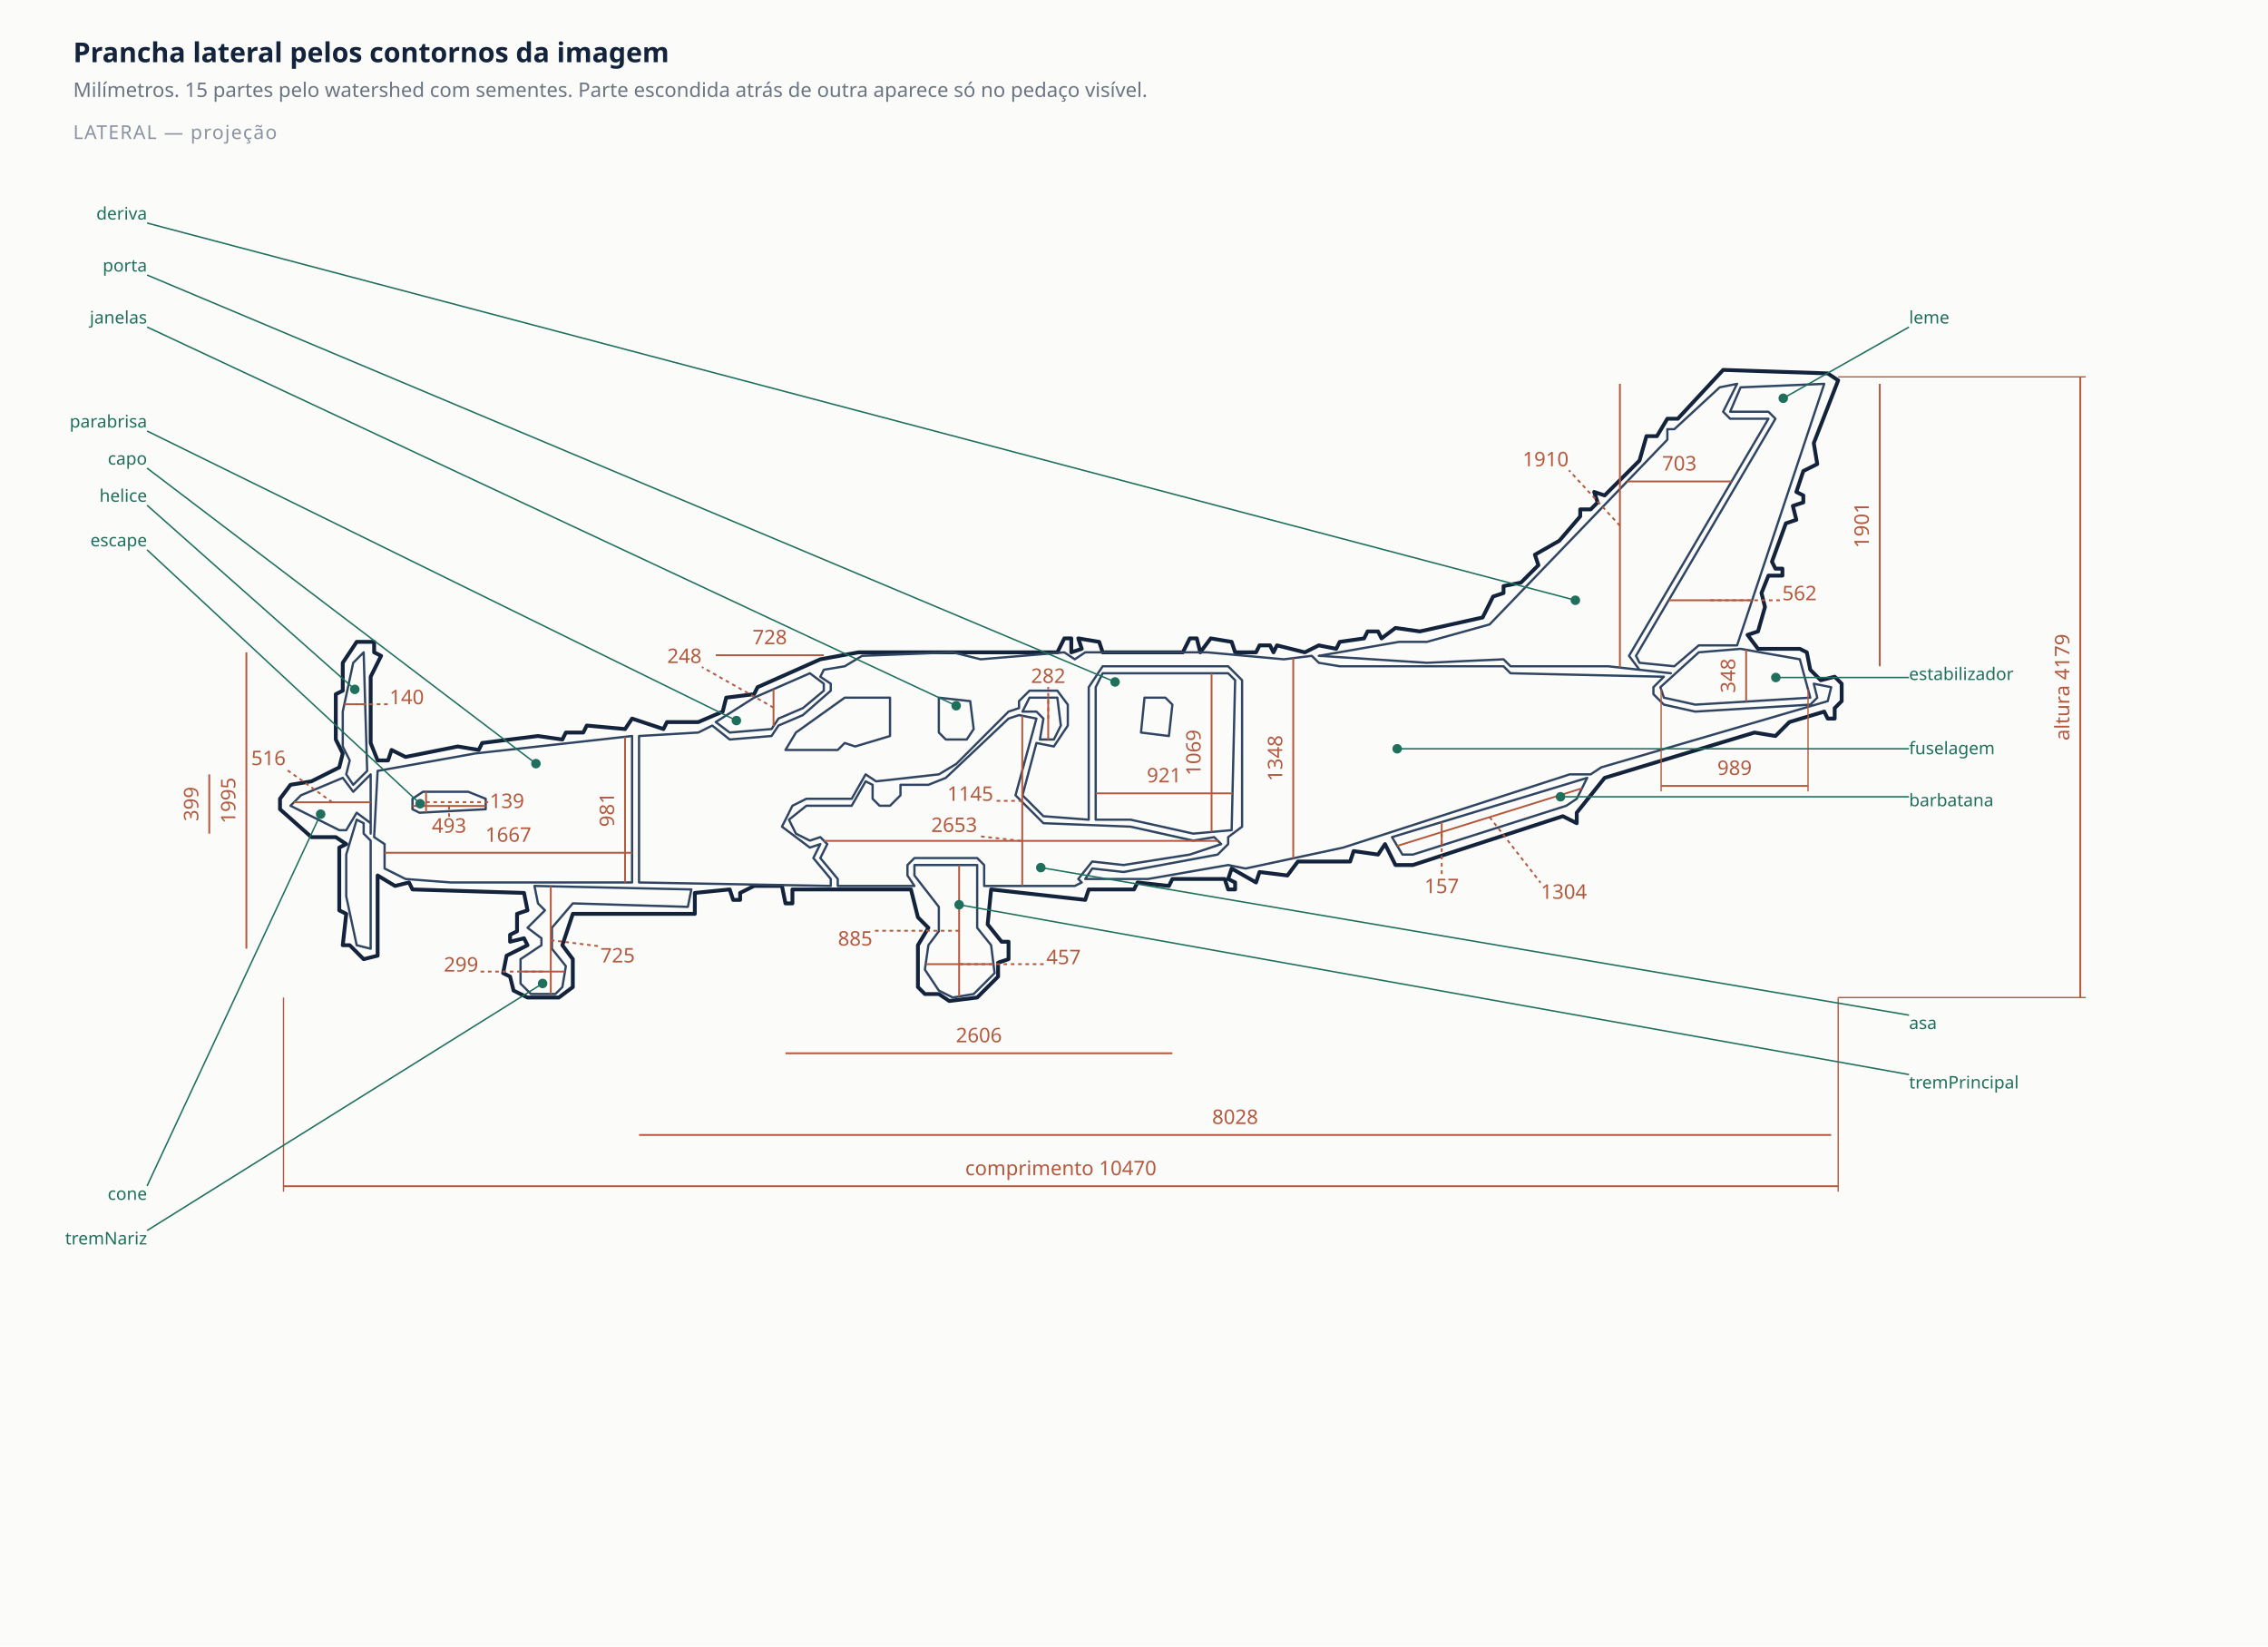
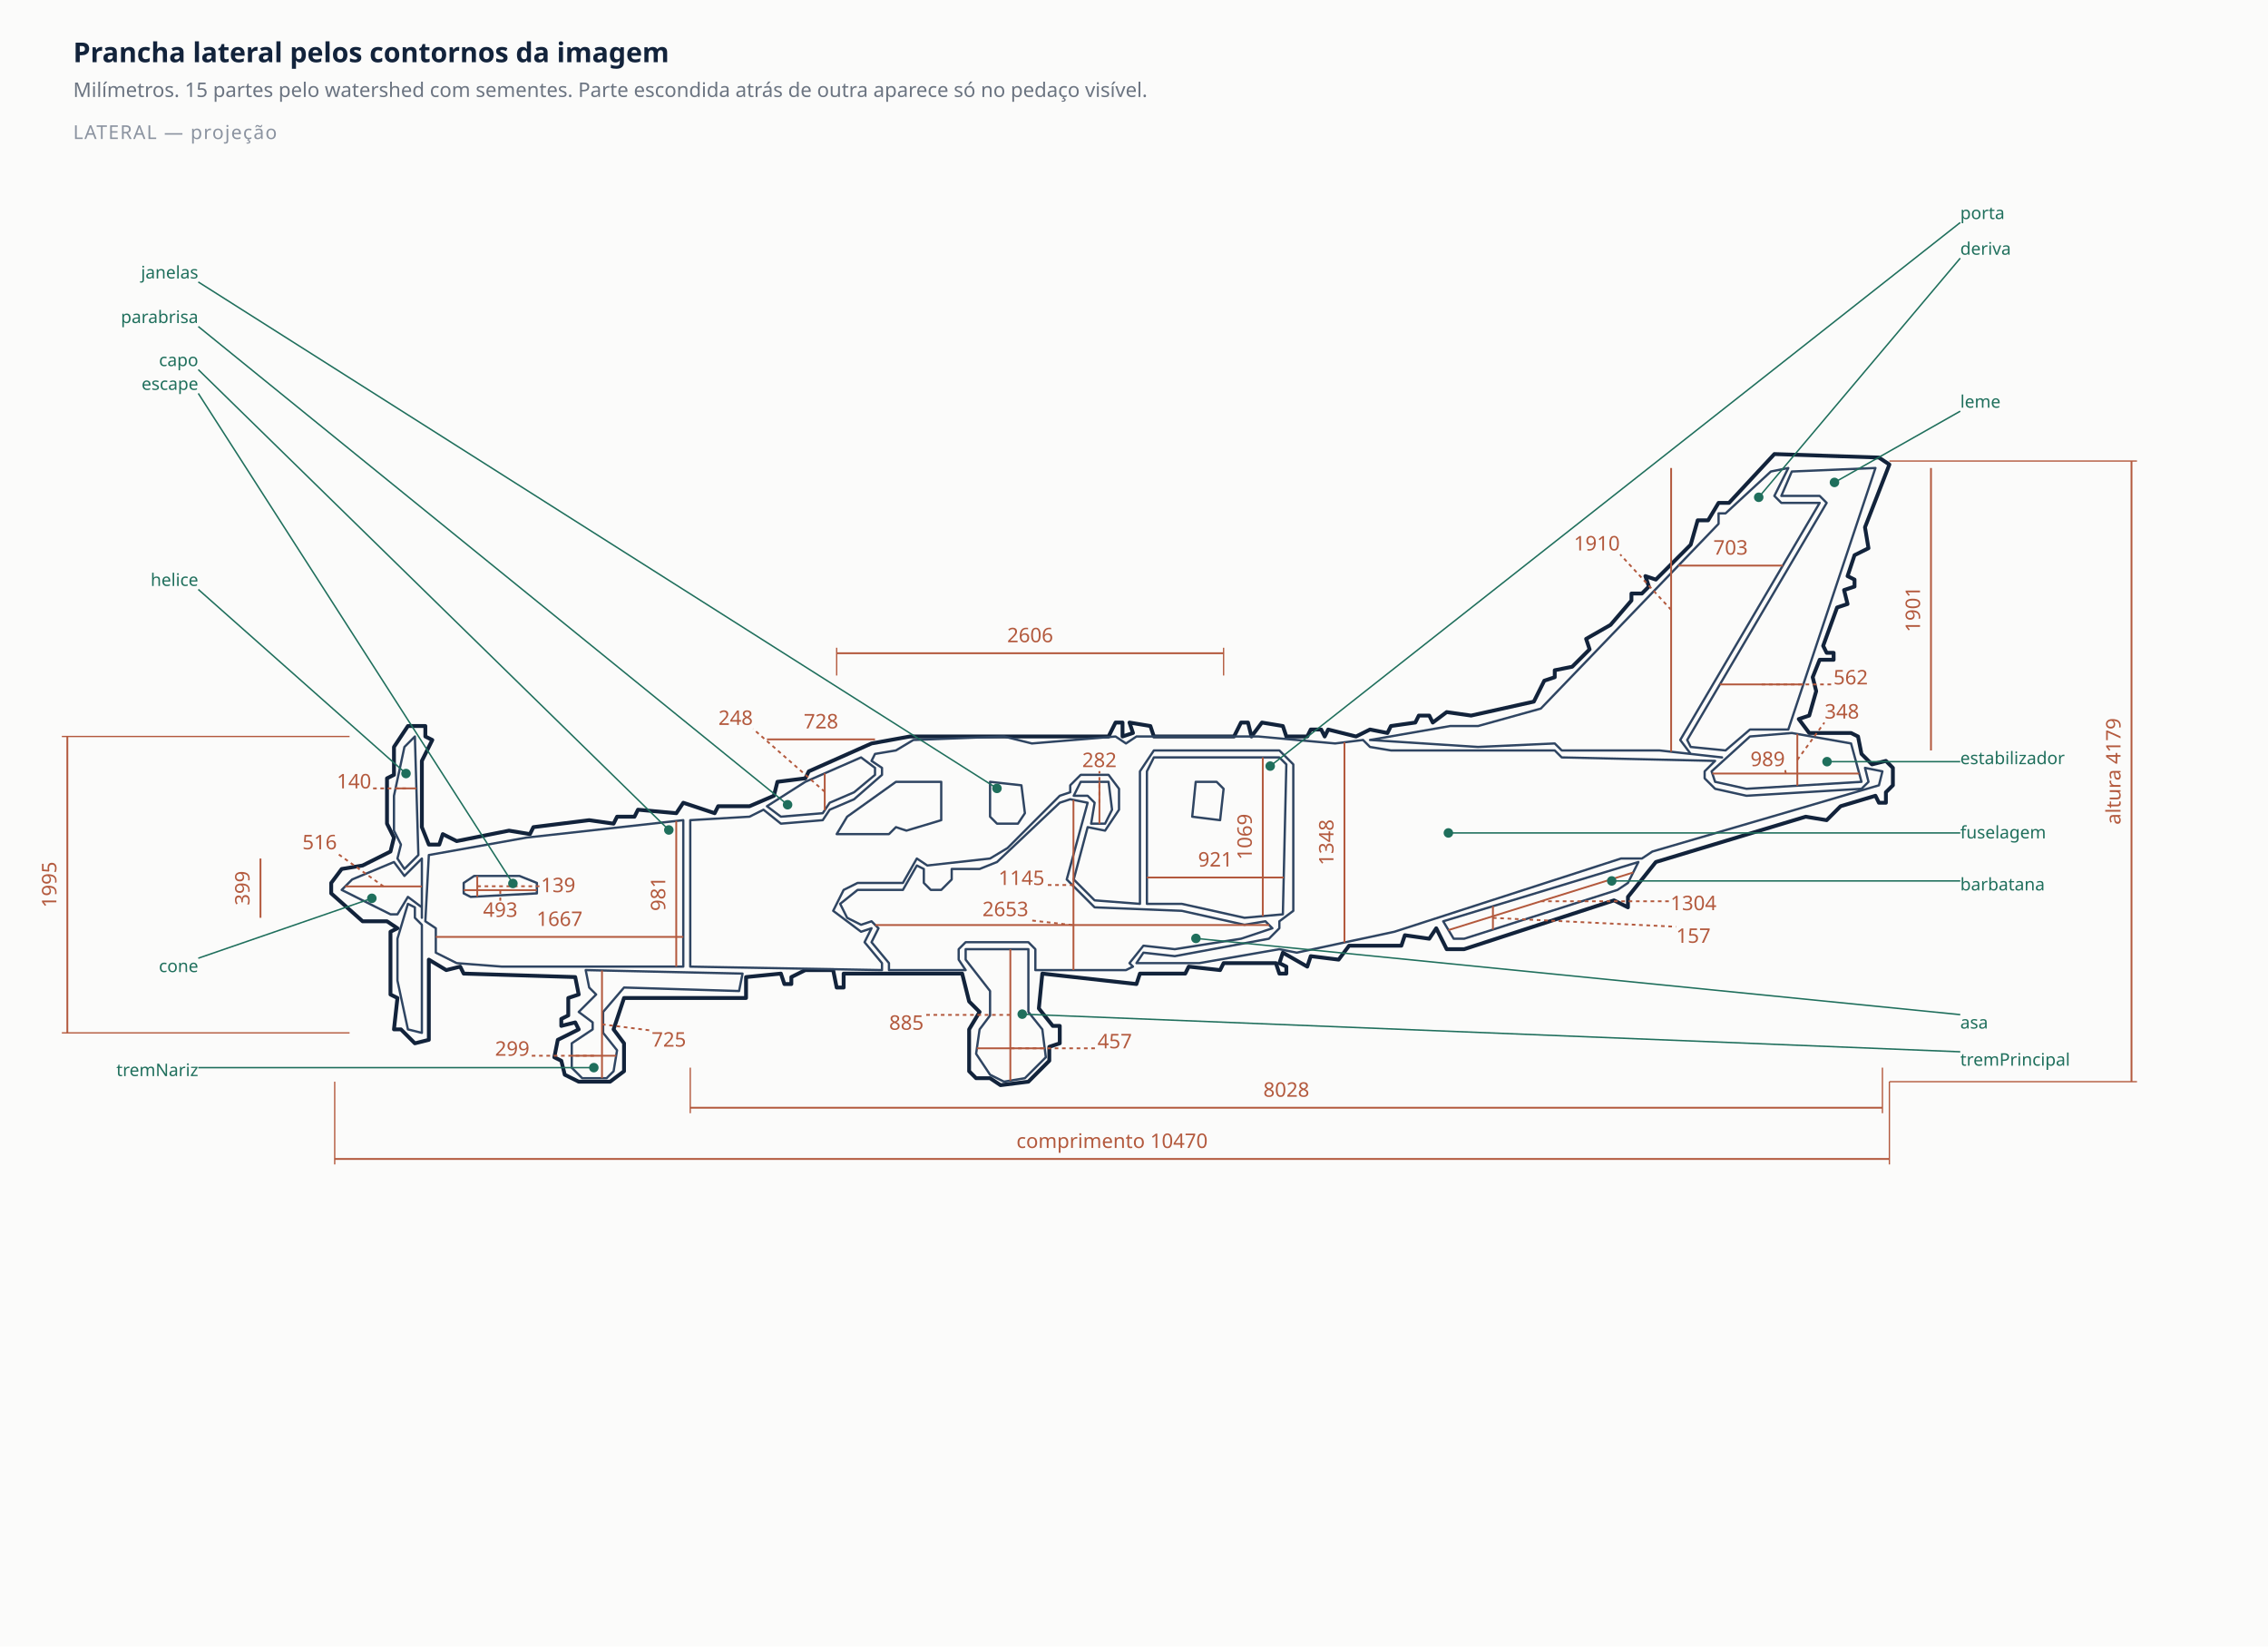
<svg xmlns="http://www.w3.org/2000/svg" viewBox="0 0 1240 900" width="1240" height="900" font-family="ui-sans-serif, system-ui, sans-serif">
  <rect width="1240" height="900" fill="#fbfbfa" />
  <style>
  .contorno{fill:none;stroke:#12233b;stroke-width:2.1;stroke-linejoin:round;stroke-linecap:round}
  .painel{fill:none;stroke:#2f4562;stroke-width:1.25;stroke-linejoin:round;stroke-linecap:round}
  .vidro{fill:none;stroke:#3d6b86;stroke-width:1.35;stroke-linejoin:round}
  .cromo{fill:none;stroke:#8a94a2;stroke-width:1.4;stroke-linejoin:round}
  .roda{fill:none;stroke:#8a94a2;stroke-width:1.6}
  .aro{fill:none;stroke:#c0c6cf;stroke-width:1.1}
  .eixo{fill:none;stroke:#c8ccd2;stroke-width:1;stroke-dasharray:9 4 2 4}
  .carater{fill:none;stroke:#b3593d;stroke-width:1.7;stroke-dasharray:6 3}
  .cota{stroke:#b3593d;stroke-width:1;fill:none}
  .ext{stroke:#b3593d;stroke-width:0.7;fill:none}
  .cotat{fill:#b3593d;font-size:11px}
  .lm{fill:#1f6f5c}
  .lmt{fill:#1f6f5c;font-size:9.5px}
  .tit{fill:#12233b;font-size:15px;font-weight:600}
  .sub{fill:#6b7481;font-size:11px}
  .rot{fill:#8b93a0;font-size:10.5px;letter-spacing:.06em}
</style>
  <text x="40" y="34" class="tit">Prancha lateral pelos contornos da imagem</text>
  <text x="40" y="53" class="sub">Milímetros. 15 partes pelo watershed com sementes. Parte escondida atrás de outra aparece só no pedaço visível.</text>
  <text x="40" y="76" class="rot">LATERAL — projeção</text>
-   <path class="contorno" d="M 1005 207.91 L 999.28 204.09 L 942.11 202.19 L 917.33 228.87 L 911.61 228.87 L 905.9 238.4 L 900.18 238.4 L 896.37 251.74 L 877.31 270.8 L 871.59 268.89 L 873.5 274.61 L 869.69 278.42 L 863.97 278.42 L 863.97 282.23 L 852.53 295.57 L 839.19 303.2 L 841.1 308.92 L 831.57 318.44 L 822.04 320.35 L 822.04 324.16 L 816.32 326.07 L 810.61 337.5 L 776.3 345.13 L 762.96 343.22 L 755.34 348.94 L 753.43 345.13 L 747.71 345.13 L 745.81 348.94 L 732.47 350.84 L 730.56 354.65 L 721.03 352.75 L 713.41 356.56 L 698.16 352.75 L 696.26 356.56 L 694.35 352.75 L 688.63 352.75 L 686.73 356.56 L 675.29 356.56 L 673.39 350.84 L 661.95 348.94 L 656.23 356.56 L 654.33 348.94 L 650.52 348.94 L 646.7 356.56 L 602.87 356.56 L 600.96 350.84 L 589.53 348.94 L 591.44 354.65 L 585.72 356.56 L 585.72 348.94 L 581.91 348.94 L 578.09 356.56 L 469.46 356.56 L 448.5 360.37 L 414.19 375.62 L 412.29 379.43 L 397.04 381.34 L 395.13 388.96 L 381.79 394.68 L 364.64 394.68 L 362.74 398.49 L 345.58 392.77 L 341.77 398.49 L 320.81 396.58 L 318.9 400.4 L 309.37 400.4 L 307.47 404.21 L 294.13 402.3 L 263.63 406.11 L 261.73 409.92 L 250.29 408.02 L 221.7 413.74 L 214.08 409.92 L 212.17 415.64 L 206.46 415.64 L 202.65 406.11 L 202.65 369.9 L 208.36 358.47 L 204.55 356.56 L 204.55 350.84 L 195.02 350.84 L 187.4 362.28 L 187.4 377.53 L 183.59 379.43 L 183.59 404.21 L 187.4 411.83 L 185.49 419.45 L 170.25 427.08 L 158.81 428.98 L 153.09 436.61 L 153.09 442.32 L 170.25 457.57 L 183.59 457.57 L 189.3 461.38 L 185.49 463.29 L 185.49 497.59 L 189.3 499.5 L 187.4 516.65 L 191.21 516.65 L 198.83 524.27 L 206.46 522.37 L 206.46 478.53 L 215.99 484.25 L 223.61 482.35 L 225.52 486.16 L 286.5 488.06 L 288.41 497.59 L 282.69 499.5 L 282.69 509.03 L 278.88 510.93 L 278.88 514.75 L 286.5 512.84 L 288.41 516.65 L 276.97 522.37 L 275.07 531.9 L 278.88 533.8 L 280.78 541.43 L 288.41 545.24 L 305.56 545.24 L 313.18 539.52 L 313.18 524.27 L 307.47 516.65 L 313.18 499.5 L 379.89 499.5 L 379.89 488.06 L 398.95 486.16 L 400.85 491.87 L 404.66 491.87 L 404.66 488.06 L 412.29 484.25 L 427.53 484.25 L 429.44 493.78 L 433.25 493.78 L 433.25 486.16 L 498.05 486.16 L 501.86 501.4 L 507.58 507.12 L 501.86 516.65 L 501.86 539.52 L 505.67 543.33 L 513.3 543.33 L 519.01 547.14 L 534.26 545.24 L 545.69 533.8 L 545.69 526.18 L 551.41 524.27 L 551.41 514.75 L 547.6 514.75 L 539.98 505.22 L 541.88 486.16 L 593.34 491.87 L 595.25 486.16 L 620.02 486.16 L 621.93 482.35 L 639.08 484.25 L 640.99 480.44 L 669.57 480.44 L 671.48 486.16 L 675.29 486.16 L 675.29 482.35 L 671.48 480.44 L 673.39 474.72 L 686.73 482.35 L 688.63 476.63 L 703.88 478.53 L 709.6 470.91 L 738.18 470.91 L 740.09 465.19 L 753.43 467.1 L 757.24 461.38 L 762.96 472.82 L 772.49 472.82 L 854.44 446.13 L 862.06 449.95 L 862.06 444.23 L 877.31 425.17 L 959.26 400.4 L 970.7 402.3 L 978.32 394.68 L 997.38 388.96 L 999.28 392.77 L 1003.09 392.77 L 1003.09 387.05 L 1006.91 383.24 L 1006.91 373.71 L 1003.09 369.9 L 995.47 371.81 L 989.75 366.09 L 987.85 356.56 L 984.04 354.65 L 961.17 354.65 L 955.45 347.03 L 961.17 345.13 L 964.98 331.78 L 963.07 324.16 L 966.88 314.63 L 974.51 314.63 L 974.51 310.82 L 970.7 310.82 L 968.79 307.01 L 976.41 286.05 L 982.13 284.14 L 980.22 276.52 L 985.94 274.61 L 985.94 270.8 L 982.13 268.89 L 985.94 257.46 L 993.57 253.65 L 991.66 242.21 L 1005 207.91" />
-   <path class="painel" d="M 667.67 461.38 L 663.86 457.57 L 652.42 459.48 L 618.12 451.85 L 570.47 449.95 L 555.22 434.7 L 566.66 392.77 L 557.13 390.87 L 551.41 392.77 L 517.11 425.17 L 507.58 428.98 L 492.33 428.98 L 492.33 434.7 L 486.61 440.42 L 480.9 440.42 L 477.09 436.61 L 477.09 428.98 L 473.27 427.08 L 465.65 440.42 L 440.87 440.42 L 431.35 448.04 L 435.16 455.66 L 442.78 459.48 L 448.5 457.57 L 452.31 461.38 L 448.5 469 L 458.03 480.44 L 458.03 484.25 L 499.96 484.25 L 496.14 478.53 L 496.14 472.82 L 499.96 469 L 534.26 469 L 538.07 472.82 L 538.07 484.25 L 587.62 484.25 L 591.44 482.35 L 589.53 480.44 L 597.15 470.91 L 614.31 472.82 L 650.52 467.1 L 667.67 461.38" />
-   <path class="painel" d="M 867.78 425.17 L 761.05 457.57 L 766.77 467.1 L 772.49 467.1 L 856.35 440.42 L 862.06 436.61 L 867.78 425.17" />
-   <path class="painel" d="M 345.58 402.3 L 259.82 411.83 L 206.46 421.36 L 204.55 457.57 L 210.27 461.38 L 210.27 474.72 L 221.7 480.44 L 246.48 482.35 L 345.58 482.35 L 345.58 402.3" />
-   <path class="painel" d="M 202.65 423.26 L 193.12 432.79 L 187.4 425.17 L 164.53 434.7 L 158.81 440.42 L 185.49 453.76 L 189.3 453.76 L 195.02 444.23 L 202.65 449.95 L 202.65 455.66 L 202.65 423.26" />
-   <path class="painel" d="M 966.88 228.87 L 945.92 228.87 L 942.11 225.06 L 949.73 209.81 L 940.2 211.72 L 915.43 234.59 L 911.61 234.59 L 911.61 240.31 L 814.42 341.31 L 780.11 350.84 L 764.87 350.84 L 721.03 358.47 L 780.11 362.28 L 822.04 360.37 L 825.85 364.18 L 879.22 364.18 L 913.52 368 L 896.37 366.09 L 890.65 358.47 L 966.88 228.87" />
-   <path class="painel" d="M 225.52 436.61 L 225.52 442.32 L 229.33 444.23 L 265.54 442.32 L 265.54 436.61 L 256.01 432.79 L 231.23 432.79 L 225.52 436.61" />
-   <path class="painel" d="M 907.8 375.62 L 909.71 381.34 L 926.86 385.15 L 989.75 381.34 L 984.04 360.37 L 951.64 354.65 L 928.77 356.56 L 907.8 375.62" />
-   <path class="painel" d="M 349.39 482.35 L 454.22 484.25 L 454.22 480.44 L 444.69 469 L 448.5 461.38 L 442.78 463.29 L 427.53 451.85 L 433.25 440.42 L 440.87 436.61 L 465.65 436.61 L 473.27 423.26 L 478.99 427.08 L 513.3 423.26 L 522.83 417.55 L 551.41 388.96 L 557.13 387.05 L 557.13 383.24 L 562.85 377.53 L 578.09 377.53 L 583.81 385.15 L 583.81 396.58 L 576.19 408.02 L 566.66 406.11 L 559.04 434.7 L 570.47 446.13 L 595.25 448.04 L 595.25 375.62 L 602.87 364.18 L 671.48 364.18 L 679.1 371.81 L 679.1 451.85 L 671.48 457.57 L 671.48 461.38 L 665.76 467.1 L 614.31 476.63 L 597.15 474.72 L 593.34 480.44 L 627.65 480.44 L 671.48 472.82 L 681.01 474.72 L 734.37 463.29 L 858.25 423.26 L 869.69 423.26 L 875.4 419.45 L 999.28 383.24 L 1001.19 375.62 L 991.66 373.71 L 993.57 381.34 L 989.75 385.15 L 926.86 388.96 L 909.71 385.15 L 903.99 379.43 L 903.99 375.62 L 909.71 369.9 L 825.85 368 L 822.04 364.18 L 732.47 364.18 L 721.03 362.28 L 717.22 358.47 L 701.97 360.37 L 660.04 356.56 L 593.34 356.56 L 587.62 360.37 L 581.91 356.56 L 536.17 360.37 L 520.92 356.56 L 471.37 358.47 L 461.84 364.18 L 450.4 366.09 L 448.5 369.9 L 454.22 373.71 L 454.22 377.53 L 438.97 390.87 L 425.63 396.58 L 421.82 402.3 L 398.95 404.21 L 389.42 396.58 L 381.79 400.4 L 349.39 402.3 L 349.39 482.35" />
-   <path class="painel" d="M 195.02 448.04 L 189.3 467.1 L 189.3 489.97 L 195.02 516.65 L 202.65 518.56 L 202.65 459.48 L 198.83 455.66 L 198.83 449.95 L 195.02 448.04" />
-   <path class="painel" d="M 198.83 356.56 L 193.12 362.28 L 187.4 388.96 L 187.4 408.02 L 191.21 415.64 L 189.3 423.26 L 193.12 428.98 L 200.74 421.36 L 198.83 356.56" />
-   <path class="painel" d="M 486.61 381.34 L 461.84 381.34 L 435.16 400.4 L 429.44 409.92 L 458.03 409.92 L 461.84 406.11 L 467.56 408.02 L 486.61 402.3 L 486.61 381.34" />
-   <path class="painel" d="M 513.3 381.34 L 513.3 400.4 L 517.11 404.21 L 528.54 404.21 L 532.35 398.49 L 530.45 383.24 L 513.3 381.34" />
-   <path class="painel" d="M 625.74 381.34 L 623.83 400.4 L 639.08 402.3 L 640.99 385.15 L 637.17 381.34 L 625.74 381.34" />
-   <path class="painel" d="M 562.85 381.34 L 559.04 388.96 L 566.66 388.96 L 570.47 392.77 L 568.57 404.21 L 576.19 404.21 L 580 396.58 L 578.09 381.34 L 562.85 381.34" />
-   <path class="painel" d="M 997.38 209.81 L 951.64 211.72 L 945.92 225.06 L 966.88 225.06 L 970.7 228.87 L 894.46 358.47 L 896.37 362.28 L 915.43 364.18 L 928.77 352.75 L 949.73 352.75 L 997.38 209.81" />
-   <path class="painel" d="M 450.4 373.71 L 442.78 368 L 412.29 381.34 L 391.32 394.68 L 398.95 400.4 L 421.82 398.49 L 425.63 392.77 L 438.97 387.05 L 450.4 377.53 L 450.4 373.71" />
-   <path class="painel" d="M 602.87 368 L 599.06 375.62 L 599.06 448.04 L 618.12 448.04 L 652.42 455.66 L 673.39 453.76 L 675.29 371.81 L 671.48 368 L 602.87 368" />
-   <path class="painel" d="M 284.6 537.61 L 290.31 543.33 L 303.65 543.33 L 307.47 539.52 L 309.37 528.09 L 301.75 518.56 L 301.75 507.12 L 313.18 493.78 L 376.08 495.69 L 377.98 486.16 L 292.22 484.25 L 294.13 493.78 L 297.94 497.59 L 288.41 507.12 L 296.03 512.84 L 296.03 516.65 L 284.6 524.27 L 284.6 537.61" />
-   <path class="painel" d="M 499.96 472.82 L 499.96 478.53 L 513.3 495.69 L 513.3 509.03 L 507.58 516.65 L 505.67 529.99 L 513.3 541.43 L 520.92 545.24 L 532.35 543.33 L 543.79 531.9 L 541.88 516.65 L 534.26 507.12 L 534.26 472.82 L 499.96 472.82" />
-   <path class="cota" d="M 155 648.37 L 1005 648.37" />
-   <path class="ext" d="M 155 545.24 L 155 651.37" />
-   <path class="ext" d="M 1005 545.24 L 1005 651.37" />
-   <text x="580" y="642.37" class="cotat" text-anchor="middle">comprimento 10470</text>
-   <path class="cota" d="M 1137.37 545.24 L 1137.37 206" />
-   <path class="ext" d="M 1005 545.24 L 1140.37 545.24" />
-   <path class="ext" d="M 1005 206 L 1140.37 206" />
-   <text x="1131.37" y="375.62" class="cotat" text-anchor="middle" transform="rotate(-90 1131.37 375.62)">altura 4179</text>
-   <path class="cota" d="M 188.26 384.93 L 199.67 384.93" />
-   <text x="222.38" y="384.93" class="cotat" text-anchor="middle">140</text>
-   <path class="cota" stroke-dasharray="2 2" d="M 193.97 384.93 L 212.81 384.93" />
-   <path class="cota" d="M 134.7 518.56 L 134.7 356.56" />
-   <text x="128.7" y="437.56" class="cotat" text-anchor="middle" transform="rotate(-90 128.7 437.56)">1995</text>
-   <path class="cota" d="M 160.72 438.51 L 202.65 438.51" />
-   <text x="146.77" y="418.22" class="cotat" text-anchor="middle">516</text>
-   <path class="cota" stroke-dasharray="2 2" d="M 181.68 438.51 L 156.34 420.42" />
-   <path class="cota" d="M 114.41 455.66 L 114.41 423.26" />
-   <text x="108.41" y="439.46" class="cotat" text-anchor="middle" transform="rotate(-90 108.41 439.46)">399</text>
-   <path class="cota" d="M 210.27 466.11 L 345.58 466.11" />
-   <text x="277.93" y="460.11" class="cotat" text-anchor="middle">1667</text>
-   <path class="cota" d="M 341.73 482.35 L 341.73 402.73" />
-   <text x="335.73" y="442.54" class="cotat" text-anchor="middle" transform="rotate(-90 335.73 442.54)">981</text>
-   <path class="cota" d="M 225.52 440.54 L 265.54 440.54" />
-   <text x="245.53" y="455.15" class="cotat" text-anchor="middle">493</text>
-   <path class="cota" stroke-dasharray="2 2" d="M 245.53 440.54 L 245.53 446.35" />
-   <path class="cota" d="M 232.94 444.04 L 232.94 432.79" />
-   <text x="277.18" y="441.66" class="cotat" text-anchor="middle">139</text>
-   <path class="cota" stroke-dasharray="2 2" d="M 232.94 438.42 L 267.61 438.42" />
-   <path class="cota" d="M 391.32 358.14 L 450.4 358.14" />
-   <text x="420.86" y="352.14" class="cotat" text-anchor="middle">728</text>
-   <path class="cota" d="M 422.91 396.85 L 422.91 376.69" />
-   <text x="374.2" y="362.41" class="cotat" text-anchor="middle">248</text>
-   <path class="cota" stroke-dasharray="2 2" d="M 422.91 386.77 L 383.77 364.61" />
-   <path class="cota" d="M 429.44 575.71 L 640.99 575.71" />
-   <text x="535.21" y="569.71" class="cotat" text-anchor="middle">2606</text>
-   <path class="cota" d="M 573.1 404.21 L 573.1 381.34" />
-   <text x="573.1" y="373.29" class="cotat" text-anchor="middle">282</text>
-   <path class="cota" stroke-dasharray="2 2" d="M 573.1 392.77 L 573.1 375.49" />
-   <path class="cota" d="M 599.06 433.64 L 673.85 433.64" />
-   <text x="636.46" y="427.64" class="cotat" text-anchor="middle">921</text>
-   <path class="cota" d="M 662.41 454.76 L 662.41 368" />
-   <text x="656.41" y="411.38" class="cotat" text-anchor="middle" transform="rotate(-90 656.41 411.38)">1069</text>
-   <path class="cota" d="M 349.39 620.37 L 1001.19 620.37" />
-   <text x="675.29" y="614.37" class="cotat" text-anchor="middle">8028</text>
-   <path class="cota" d="M 707.06 469.14 L 707.06 359.74" />
-   <text x="701.06" y="414.44" class="cotat" text-anchor="middle" transform="rotate(-90 701.06 414.44)">1348</text>
-   <path class="cota" d="M 450.55 459.62 L 665.91 459.62" />
-   <text x="521.69" y="454.75" class="cotat" text-anchor="middle">2653</text>
-   <path class="cota" stroke-dasharray="2 2" d="M 558.23 459.62 L 534.45 456.95" />
-   <path class="cota" d="M 558.9 484.22 L 558.9 391.26" />
-   <text x="530.48" y="437.74" class="cotat" text-anchor="middle">1145</text>
-   <path class="cota" stroke-dasharray="2 2" d="M 558.9 437.74 L 543.24 437.74" />
-   <path class="cota" d="M 763.89 462.38 L 864.96 430.88" />
-   <text x="855.02" y="491.28" class="cotat" text-anchor="middle">1304</text>
-   <path class="cota" stroke-dasharray="2 2" d="M 814.43 446.63 L 842.26 482.48" />
-   <path class="cota" d="M 788.24 462.09 L 788.24 449.32" />
-   <text x="788.24" y="488.18" class="cotat" text-anchor="middle">157</text>
-   <path class="cota" stroke-dasharray="2 2" d="M 788.24 455.7 L 788.24 479.38" />
-   <path class="cota" d="M 908.2 429.58 L 988.52 429.58" />
-   <path class="ext" d="M 908.2 376.81 L 908.2 432.58" />
-   <path class="ext" d="M 988.52 376.81 L 988.52 432.58" />
-   <text x="948.36" y="423.58" class="cotat" text-anchor="middle">989</text>
-   <path class="cota" d="M 954.67 383.46 L 954.67 355.19" />
-   <text x="948.67" y="369.33" class="cotat" text-anchor="middle" transform="rotate(-90 948.67 369.33)">348</text>
-   <path class="cota" d="M 889.63 263.15 L 946.72 263.15" />
-   <text x="918.17" y="257.15" class="cotat" text-anchor="middle">703</text>
-   <path class="cota" d="M 885.67 364.88 L 885.67 209.81" />
-   <text x="845.07" y="254.87" class="cotat" text-anchor="middle">1910</text>
-   <path class="cota" stroke-dasharray="2 2" d="M 885.67 287.34 L 857.83 257.07" />
-   <path class="cota" d="M 912.33 328.1 L 957.95 328.1" />
-   <text x="983.85" y="328.1" class="cotat" text-anchor="middle">562</text>
-   <path class="cota" stroke-dasharray="2 2" d="M 935.14 328.1 L 974.28 328.1" />
-   <path class="cota" d="M 1027.74 364.18 L 1027.74 209.81" />
-   <text x="1021.74" y="287" class="cotat" text-anchor="middle" transform="rotate(-90 1021.74 287)">1901</text>
-   <path class="cota" d="M 284.6 531.06 L 308.88 531.06" />
-   <text x="252.08" y="531.06" class="cotat" text-anchor="middle">299</text>
-   <path class="cota" stroke-dasharray="2 2" d="M 296.74 531.06 L 261.65 531.06" />
-   <path class="cota" d="M 301.13 543.33 L 301.13 484.45" />
-   <text x="337.67" y="526.07" class="cotat" text-anchor="middle">725</text>
-   <path class="cota" stroke-dasharray="2 2" d="M 301.13 513.89 L 328.1 517.27" />
-   <path class="cota" d="M 506.1 527 L 543.18 527" />
-   <text x="581.47" y="527" class="cotat" text-anchor="middle">457</text>
-   <path class="cota" stroke-dasharray="2 2" d="M 524.64 527 L 571.9 527" />
-   <path class="cota" d="M 524.39 544.66 L 524.39 472.82" />
-   <text x="467.56" y="516.86" class="cotat" text-anchor="middle">885</text>
-   <path class="cota" stroke-dasharray="2 2" d="M 524.39 508.74 L 477.13 508.74" />
-   <circle class="lm" cx="569.04" cy="474.23" r="2.6" />
-   <text class="lmt" x="1043.74" y="562.48">asa</text>
-   <path class="lm" stroke="#1f6f5c" stroke-width="0.8" fill="none" d="M 569.04 474.23 L 1043.74 554.88" />
-   <circle class="lm" cx="853.19" cy="435.51" r="2.6" />
-   <text class="lmt" x="1043.74" y="440.7">barbatana</text>
-   <path class="lm" stroke="#1f6f5c" stroke-width="0.8" fill="none" d="M 853.19 435.51 L 1043.74 435.51" />
-   <circle class="lm" cx="293.01" cy="417.4" r="2.6" />
-   <text class="lmt" x="80.41" y="253.97" text-anchor="end">capo</text>
-   <path class="lm" stroke="#1f6f5c" stroke-width="0.8" fill="none" d="M 293.01 417.4 L 80.41 255.87" />
-   <circle class="lm" cx="175.3" cy="445.01" r="2.6" />
-   <text class="lmt" x="80.41" y="655.84" text-anchor="end">cone</text>
-   <path class="lm" stroke="#1f6f5c" stroke-width="0.8" fill="none" d="M 175.3 445.01 L 80.41 648.24" />
-   <circle class="lm" cx="861.31" cy="328.1" r="2.6" />
-   <text class="lmt" x="80.41" y="120.02" text-anchor="end">deriva</text>
-   <path class="lm" stroke="#1f6f5c" stroke-width="0.8" fill="none" d="M 861.31 328.1 L 80.41 121.92" />
-   <circle class="lm" cx="229.69" cy="439.32" r="2.6" />
-   <text class="lmt" x="80.41" y="298.63" text-anchor="end">escape</text>
-   <path class="lm" stroke="#1f6f5c" stroke-width="0.8" fill="none" d="M 229.69 439.32 L 80.41 300.53" />
-   <circle class="lm" cx="970.91" cy="370.32" r="2.6" />
-   <text class="lmt" x="1043.74" y="371.69">estabilizador</text>
-   <path class="lm" stroke="#1f6f5c" stroke-width="0.8" fill="none" d="M 970.91 370.32 L 1043.74 370.32" />
-   <circle class="lm" cx="763.89" cy="409.28" r="2.6" />
-   <text class="lmt" x="1043.74" y="412.28">fuselagem</text>
-   <path class="lm" stroke="#1f6f5c" stroke-width="0.8" fill="none" d="M 763.89 409.28 L 1043.74 409.28" />
-   <circle class="lm" cx="193.97" cy="376.81" r="2.6" />
-   <text class="lmt" x="80.41" y="274.27" text-anchor="end">helice</text>
-   <path class="lm" stroke="#1f6f5c" stroke-width="0.8" fill="none" d="M 193.97 376.81 L 80.41 276.17" />
-   <circle class="lm" cx="522.77" cy="385.74" r="2.6" />
-   <text class="lmt" x="80.41" y="176.85" text-anchor="end">janelas</text>
-   <path class="lm" stroke="#1f6f5c" stroke-width="0.8" fill="none" d="M 522.77 385.74 L 80.41 178.75" />
-   <circle class="lm" cx="974.97" cy="217.69" r="2.6" />
-   <text class="lmt" x="1043.74" y="176.85">leme</text>
-   <path class="lm" stroke="#1f6f5c" stroke-width="0.8" fill="none" d="M 974.97 217.69 L 1043.74 178.75" />
-   <circle class="lm" cx="402.61" cy="393.86" r="2.6" />
-   <text class="lmt" x="80.41" y="233.68" text-anchor="end">parabrisa</text>
-   <path class="lm" stroke="#1f6f5c" stroke-width="0.8" fill="none" d="M 402.61 393.86 L 80.41 235.58" />
-   <circle class="lm" cx="609.64" cy="372.75" r="2.6" />
-   <text class="lmt" x="80.41" y="148.43" text-anchor="end">porta</text>
-   <path class="lm" stroke="#1f6f5c" stroke-width="0.8" fill="none" d="M 609.64 372.75 L 80.41 150.33" />
-   <circle class="lm" cx="296.67" cy="537.56" r="2.6" />
-   <text class="lmt" x="80.41" y="680.2" text-anchor="end">tremNariz</text>
-   <path class="lm" stroke="#1f6f5c" stroke-width="0.8" fill="none" d="M 296.67 537.56 L 80.41 672.6" />
-   <circle class="lm" cx="524.39" cy="494.53" r="2.6" />
-   <text class="lmt" x="1043.74" y="594.95">tremPrincipal</text>
-   <path class="lm" stroke="#1f6f5c" stroke-width="0.8" fill="none" d="M 524.39 494.53 L 1043.74 587.35" />
+   <path class="contorno" d="M 1033 253.91 L 1027.28 250.09 L 970.11 248.19 L 945.33 274.87 L 939.61 274.87 L 933.9 284.4 L 928.18 284.4 L 924.37 297.74 L 905.31 316.8 L 899.59 314.89 L 901.5 320.61 L 897.69 324.42 L 891.97 324.42 L 891.97 328.23 L 880.53 341.57 L 867.19 349.2 L 869.1 354.92 L 859.57 364.44 L 850.04 366.35 L 850.04 370.16 L 844.32 372.07 L 838.61 383.5 L 804.3 391.13 L 790.96 389.22 L 783.34 394.94 L 781.43 391.13 L 775.71 391.13 L 773.81 394.94 L 760.47 396.84 L 758.56 400.65 L 749.03 398.75 L 741.41 402.56 L 726.16 398.75 L 724.26 402.56 L 722.35 398.75 L 716.63 398.75 L 714.73 402.56 L 703.29 402.56 L 701.39 396.84 L 689.95 394.94 L 684.23 402.56 L 682.33 394.94 L 678.52 394.94 L 674.7 402.56 L 630.87 402.56 L 628.96 396.84 L 617.53 394.94 L 619.44 400.65 L 613.72 402.56 L 613.72 394.94 L 609.91 394.94 L 606.09 402.56 L 497.46 402.56 L 476.5 406.37 L 442.19 421.62 L 440.29 425.43 L 425.04 427.34 L 423.13 434.96 L 409.79 440.68 L 392.64 440.68 L 390.74 444.49 L 373.58 438.77 L 369.77 444.49 L 348.81 442.58 L 346.9 446.4 L 337.37 446.4 L 335.47 450.21 L 322.13 448.3 L 291.63 452.11 L 289.73 455.92 L 278.29 454.02 L 249.7 459.74 L 242.08 455.92 L 240.17 461.64 L 234.46 461.64 L 230.65 452.11 L 230.65 415.9 L 236.36 404.47 L 232.55 402.56 L 232.55 396.84 L 223.02 396.84 L 215.4 408.28 L 215.4 423.53 L 211.59 425.43 L 211.59 450.21 L 215.4 457.83 L 213.49 465.45 L 198.25 473.08 L 186.81 474.98 L 181.09 482.61 L 181.09 488.32 L 198.25 503.57 L 211.59 503.57 L 217.3 507.38 L 213.49 509.29 L 213.49 543.59 L 217.3 545.5 L 215.4 562.65 L 219.21 562.65 L 226.83 570.27 L 234.46 568.37 L 234.46 524.53 L 243.99 530.25 L 251.61 528.35 L 253.52 532.16 L 314.5 534.06 L 316.41 543.59 L 310.69 545.5 L 310.69 555.03 L 306.88 556.93 L 306.88 560.75 L 314.5 558.84 L 316.41 562.65 L 304.97 568.37 L 303.07 577.9 L 306.88 579.8 L 308.78 587.43 L 316.41 591.24 L 333.56 591.24 L 341.18 585.52 L 341.18 570.27 L 335.47 562.65 L 341.18 545.5 L 407.89 545.5 L 407.89 534.06 L 426.95 532.16 L 428.85 537.87 L 432.66 537.87 L 432.66 534.06 L 440.29 530.25 L 455.53 530.25 L 457.44 539.78 L 461.25 539.78 L 461.25 532.16 L 526.05 532.16 L 529.86 547.4 L 535.58 553.12 L 529.86 562.65 L 529.86 585.52 L 533.67 589.33 L 541.3 589.33 L 547.01 593.14 L 562.26 591.24 L 573.69 579.8 L 573.69 572.18 L 579.41 570.27 L 579.41 560.75 L 575.6 560.75 L 567.98 551.22 L 569.88 532.16 L 621.34 537.87 L 623.25 532.16 L 648.02 532.16 L 649.93 528.35 L 667.08 530.25 L 668.99 526.44 L 697.57 526.44 L 699.48 532.16 L 703.29 532.16 L 703.29 528.35 L 699.48 526.44 L 701.39 520.72 L 714.73 528.35 L 716.63 522.63 L 731.88 524.53 L 737.6 516.91 L 766.18 516.91 L 768.09 511.19 L 781.43 513.1 L 785.24 507.38 L 790.96 518.82 L 800.49 518.82 L 882.44 492.13 L 890.06 495.95 L 890.06 490.23 L 905.31 471.17 L 987.26 446.4 L 998.7 448.3 L 1006.32 440.68 L 1025.38 434.96 L 1027.28 438.77 L 1031.09 438.77 L 1031.09 433.05 L 1034.91 429.24 L 1034.91 419.71 L 1031.09 415.9 L 1023.47 417.81 L 1017.75 412.09 L 1015.85 402.56 L 1012.04 400.65 L 989.17 400.65 L 983.45 393.03 L 989.17 391.13 L 992.98 377.78 L 991.07 370.16 L 994.88 360.63 L 1002.51 360.63 L 1002.51 356.82 L 998.7 356.82 L 996.79 353.01 L 1004.41 332.05 L 1010.13 330.14 L 1008.22 322.52 L 1013.94 320.61 L 1013.94 316.8 L 1010.13 314.89 L 1013.94 303.46 L 1021.57 299.65 L 1019.66 288.21 L 1033 253.91" />
+   <path class="painel" d="M 695.67 507.38 L 691.86 503.57 L 680.42 505.48 L 646.12 497.85 L 598.47 495.95 L 583.22 480.7 L 594.66 438.77 L 585.13 436.87 L 579.41 438.77 L 545.11 471.17 L 535.58 474.98 L 520.33 474.98 L 520.33 480.7 L 514.61 486.42 L 508.9 486.42 L 505.09 482.61 L 505.09 474.98 L 501.27 473.08 L 493.65 486.42 L 468.87 486.42 L 459.35 494.04 L 463.16 501.66 L 470.78 505.48 L 476.5 503.57 L 480.31 507.38 L 476.5 515 L 486.03 526.44 L 486.03 530.25 L 527.96 530.25 L 524.14 524.53 L 524.14 518.82 L 527.96 515 L 562.26 515 L 566.07 518.82 L 566.07 530.25 L 615.62 530.25 L 619.44 528.35 L 617.53 526.44 L 625.15 516.91 L 642.31 518.82 L 678.52 513.1 L 695.67 507.38" />
+   <path class="painel" d="M 895.78 471.17 L 789.05 503.57 L 794.77 513.1 L 800.49 513.1 L 884.35 486.42 L 890.06 482.61 L 895.78 471.17" />
+   <path class="painel" d="M 373.58 448.3 L 287.82 457.83 L 234.46 467.36 L 232.55 503.57 L 238.27 507.38 L 238.27 520.72 L 249.7 526.44 L 274.48 528.35 L 373.58 528.35 L 373.58 448.3" />
+   <path class="painel" d="M 230.65 469.26 L 221.12 478.79 L 215.4 471.17 L 192.53 480.7 L 186.81 486.42 L 213.49 499.76 L 217.3 499.76 L 223.02 490.23 L 230.65 495.95 L 230.65 501.66 L 230.65 469.26" />
+   <path class="painel" d="M 994.88 274.87 L 973.92 274.87 L 970.11 271.06 L 977.73 255.81 L 968.2 257.72 L 943.43 280.59 L 939.61 280.59 L 939.61 286.31 L 842.42 387.31 L 808.11 396.84 L 792.87 396.84 L 749.03 404.47 L 808.11 408.28 L 850.04 406.37 L 853.85 410.18 L 907.22 410.18 L 941.52 414 L 924.37 412.09 L 918.65 404.47 L 994.88 274.87" />
+   <path class="painel" d="M 253.52 482.61 L 253.52 488.32 L 257.33 490.23 L 293.54 488.32 L 293.54 482.61 L 284.01 478.79 L 259.23 478.79 L 253.52 482.61" />
+   <path class="painel" d="M 935.8 421.62 L 937.71 427.34 L 954.86 431.15 L 1017.75 427.34 L 1012.04 406.37 L 979.64 400.65 L 956.77 402.56 L 935.8 421.62" />
+   <path class="painel" d="M 377.39 528.35 L 482.22 530.25 L 482.22 526.44 L 472.69 515 L 476.5 507.38 L 470.78 509.29 L 455.53 497.85 L 461.25 486.42 L 468.87 482.61 L 493.65 482.61 L 501.27 469.26 L 506.99 473.08 L 541.3 469.26 L 550.83 463.55 L 579.41 434.96 L 585.13 433.05 L 585.13 429.24 L 590.85 423.53 L 606.09 423.53 L 611.81 431.15 L 611.81 442.58 L 604.19 454.02 L 594.66 452.11 L 587.04 480.7 L 598.47 492.13 L 623.25 494.04 L 623.25 421.62 L 630.87 410.18 L 699.48 410.18 L 707.1 417.81 L 707.1 497.85 L 699.48 503.57 L 699.48 507.38 L 693.76 513.1 L 642.31 522.63 L 625.15 520.72 L 621.34 526.44 L 655.65 526.44 L 699.48 518.82 L 709.01 520.72 L 762.37 509.29 L 886.25 469.26 L 897.69 469.26 L 903.4 465.45 L 1027.28 429.24 L 1029.19 421.62 L 1019.66 419.71 L 1021.57 427.34 L 1017.75 431.15 L 954.86 434.96 L 937.71 431.15 L 931.99 425.43 L 931.99 421.62 L 937.71 415.9 L 853.85 414 L 850.04 410.18 L 760.47 410.18 L 749.03 408.28 L 745.22 404.47 L 729.97 406.37 L 688.04 402.56 L 621.34 402.56 L 615.62 406.37 L 609.91 402.56 L 564.17 406.37 L 548.92 402.56 L 499.37 404.47 L 489.84 410.18 L 478.4 412.09 L 476.5 415.9 L 482.22 419.71 L 482.22 423.53 L 466.97 436.87 L 453.63 442.58 L 449.82 448.3 L 426.95 450.21 L 417.42 442.58 L 409.79 446.4 L 377.39 448.3 L 377.39 528.35" />
+   <path class="painel" d="M 223.02 494.04 L 217.3 513.1 L 217.3 535.97 L 223.02 562.65 L 230.65 564.56 L 230.65 505.48 L 226.83 501.66 L 226.83 495.95 L 223.02 494.04" />
+   <path class="painel" d="M 226.83 402.56 L 221.12 408.28 L 215.4 434.96 L 215.4 454.02 L 219.21 461.64 L 217.3 469.26 L 221.12 474.98 L 228.74 467.36 L 226.83 402.56" />
+   <path class="painel" d="M 514.61 427.34 L 489.84 427.34 L 463.16 446.4 L 457.44 455.92 L 486.03 455.92 L 489.84 452.11 L 495.56 454.02 L 514.61 448.3 L 514.61 427.34" />
+   <path class="painel" d="M 541.3 427.34 L 541.3 446.4 L 545.11 450.21 L 556.54 450.21 L 560.35 444.49 L 558.45 429.24 L 541.3 427.34" />
+   <path class="painel" d="M 653.74 427.34 L 651.83 446.4 L 667.08 448.3 L 668.99 431.15 L 665.17 427.34 L 653.74 427.34" />
+   <path class="painel" d="M 590.85 427.34 L 587.04 434.96 L 594.66 434.96 L 598.47 438.77 L 596.57 450.21 L 604.19 450.21 L 608 442.58 L 606.09 427.34 L 590.85 427.34" />
+   <path class="painel" d="M 1025.38 255.81 L 979.64 257.72 L 973.92 271.06 L 994.88 271.06 L 998.7 274.87 L 922.46 404.47 L 924.37 408.28 L 943.43 410.18 L 956.77 398.75 L 977.73 398.75 L 1025.38 255.81" />
+   <path class="painel" d="M 478.4 419.71 L 470.78 414 L 440.29 427.34 L 419.32 440.68 L 426.95 446.4 L 449.82 444.49 L 453.63 438.77 L 466.97 433.05 L 478.4 423.53 L 478.4 419.71" />
+   <path class="painel" d="M 630.87 414 L 627.06 421.62 L 627.06 494.04 L 646.12 494.04 L 680.42 501.66 L 701.39 499.76 L 703.29 417.81 L 699.48 414 L 630.87 414" />
+   <path class="painel" d="M 312.6 583.61 L 318.31 589.33 L 331.65 589.33 L 335.47 585.52 L 337.37 574.09 L 329.75 564.56 L 329.75 553.12 L 341.18 539.78 L 404.08 541.69 L 405.98 532.16 L 320.22 530.25 L 322.13 539.78 L 325.94 543.59 L 316.41 553.12 L 324.03 558.84 L 324.03 562.65 L 312.6 570.27 L 312.6 583.61" />
+   <path class="painel" d="M 527.96 518.82 L 527.96 524.53 L 541.3 541.69 L 541.3 555.03 L 535.58 562.65 L 533.67 575.99 L 541.3 587.43 L 548.92 591.24 L 560.35 589.33 L 571.79 577.9 L 569.88 562.65 L 562.26 553.12 L 562.26 518.82 L 527.96 518.82" />
+   <path class="cota" d="M 183 633.48 L 1033 633.48" />
+   <path class="ext" d="M 183 591.24 L 183 636.48" />
+   <path class="ext" d="M 1033 591.24 L 1033 636.48" />
+   <text x="608" y="627.48" class="cotat" text-anchor="middle">comprimento 10470</text>
+   <path class="cota" d="M 1165.37 591.24 L 1165.37 252" />
+   <path class="ext" d="M 1033 591.24 L 1168.37 591.24" />
+   <path class="ext" d="M 1033 252 L 1168.37 252" />
+   <text x="1159.37" y="421.62" class="cotat" text-anchor="middle" transform="rotate(-90 1159.37 421.62)">altura 4179</text>
+   <path class="cota" d="M 216.26 430.93 L 227.67 430.93" />
+   <text x="193.55" y="430.93" class="cotat" text-anchor="middle">140</text>
+   <path class="cota" stroke-dasharray="2 2" d="M 221.97 430.93 L 203.12 430.93" />
+   <path class="cota" d="M 36.82 564.56 L 36.82 402.56" />
+   <path class="ext" d="M 191.12 564.56 L 33.82 564.56" />
+   <path class="ext" d="M 191.12 402.56 L 33.82 402.56" />
+   <text x="30.82" y="483.56" class="cotat" text-anchor="middle" transform="rotate(-90 30.82 483.56)">1995</text>
+   <path class="cota" d="M 188.72 484.51 L 230.65 484.51" />
+   <text x="174.77" y="464.22" class="cotat" text-anchor="middle">516</text>
+   <path class="cota" stroke-dasharray="2 2" d="M 209.68 484.51 L 184.34 466.42" />
+   <path class="cota" d="M 142.41 501.66 L 142.41 469.26" />
+   <text x="136.41" y="485.46" class="cotat" text-anchor="middle" transform="rotate(-90 136.41 485.46)">399</text>
+   <path class="cota" d="M 238.27 512.11 L 373.58 512.11" />
+   <text x="305.93" y="506.11" class="cotat" text-anchor="middle">1667</text>
+   <path class="cota" d="M 369.73 528.35 L 369.73 448.73" />
+   <text x="363.73" y="488.54" class="cotat" text-anchor="middle" transform="rotate(-90 363.73 488.54)">981</text>
+   <path class="cota" d="M 253.52 486.54 L 293.54 486.54" />
+   <text x="273.53" y="501.15" class="cotat" text-anchor="middle">493</text>
+   <path class="cota" stroke-dasharray="2 2" d="M 273.53 486.54 L 273.53 492.35" />
+   <path class="cota" d="M 260.94 490.04 L 260.94 478.79" />
+   <text x="305.18" y="487.66" class="cotat" text-anchor="middle">139</text>
+   <path class="cota" stroke-dasharray="2 2" d="M 260.94 484.42 L 295.61 484.42" />
+   <path class="cota" d="M 419.32 404.14 L 478.4 404.14" />
+   <text x="448.86" y="398.14" class="cotat" text-anchor="middle">728</text>
+   <path class="cota" d="M 450.91 442.85 L 450.91 422.69" />
+   <text x="402.2" y="396.23" class="cotat" text-anchor="middle">248</text>
+   <path class="cota" stroke-dasharray="2 2" d="M 450.91 432.77 L 411.77 398.43" />
+   <path class="cota" d="M 457.44 357.05 L 668.99 357.05" />
+   <path class="ext" d="M 457.44 369.23 L 457.44 354.05" />
+   <path class="ext" d="M 668.99 369.23 L 668.99 354.05" />
+   <text x="563.21" y="351.05" class="cotat" text-anchor="middle">2606</text>
+   <path class="cota" d="M 601.1 450.21 L 601.1 427.34" />
+   <text x="601.1" y="419.29" class="cotat" text-anchor="middle">282</text>
+   <path class="cota" stroke-dasharray="2 2" d="M 601.1 438.77 L 601.1 421.49" />
+   <path class="cota" d="M 627.06 479.64 L 701.85 479.64" />
+   <text x="664.46" y="473.64" class="cotat" text-anchor="middle">921</text>
+   <path class="cota" d="M 690.41 500.76 L 690.41 414" />
+   <text x="684.41" y="457.38" class="cotat" text-anchor="middle" transform="rotate(-90 684.41 457.38)">1069</text>
+   <path class="cota" d="M 377.39 605.48 L 1029.19 605.48" />
+   <path class="ext" d="M 377.39 583.56 L 377.39 608.48" />
+   <path class="ext" d="M 1029.19 583.56 L 1029.19 608.48" />
+   <text x="703.29" y="599.48" class="cotat" text-anchor="middle">8028</text>
+   <path class="cota" d="M 735.06 515.14 L 735.06 405.74" />
+   <text x="729.06" y="460.44" class="cotat" text-anchor="middle" transform="rotate(-90 729.06 460.44)">1348</text>
+   <path class="cota" d="M 478.55 505.62 L 693.91 505.62" />
+   <text x="549.69" y="500.75" class="cotat" text-anchor="middle">2653</text>
+   <path class="cota" stroke-dasharray="2 2" d="M 586.23 505.62 L 562.45 502.95" />
+   <path class="cota" d="M 586.9 530.22 L 586.9 437.26" />
+   <text x="558.48" y="483.74" class="cotat" text-anchor="middle">1145</text>
+   <path class="cota" stroke-dasharray="2 2" d="M 586.9 483.74 L 571.24 483.74" />
+   <path class="cota" d="M 791.89 508.38 L 892.96 476.88" />
+   <text x="925.88" y="497.5" class="cotat" text-anchor="middle">1304</text>
+   <path class="cota" stroke-dasharray="2 2" d="M 842.43 492.63 L 913.12 492.63" />
+   <path class="cota" d="M 816.24 508.09 L 816.24 495.32" />
+   <text x="925.84" y="515.34" class="cotat" text-anchor="middle">157</text>
+   <path class="cota" stroke-dasharray="2 2" d="M 816.24 501.7 L 916.27 506.54" />
+   <path class="cota" d="M 936.2 422.81 L 1016.52 422.81" />
+   <text x="966.46" y="418.75" class="cotat" text-anchor="middle">989</text>
+   <path class="cota" stroke-dasharray="2 2" d="M 976.36 422.81 L 976.03 420.95" />
+   <path class="cota" d="M 982.67 429.46 L 982.67 401.19" />
+   <text x="1007.03" y="392.76" class="cotat" text-anchor="middle">348</text>
+   <path class="cota" stroke-dasharray="2 2" d="M 982.67 415.33 L 997.46 394.96" />
+   <path class="cota" d="M 917.63 309.15 L 974.72 309.15" />
+   <text x="946.17" y="303.15" class="cotat" text-anchor="middle">703</text>
+   <path class="cota" d="M 913.67 410.88 L 913.67 255.81" />
+   <text x="873.07" y="300.87" class="cotat" text-anchor="middle">1910</text>
+   <path class="cota" stroke-dasharray="2 2" d="M 913.67 333.34 L 885.83 303.07" />
+   <path class="cota" d="M 940.33 374.1 L 985.95 374.1" />
+   <text x="1011.85" y="374.1" class="cotat" text-anchor="middle">562</text>
+   <path class="cota" stroke-dasharray="2 2" d="M 963.14 374.1 L 1002.28 374.1" />
+   <path class="cota" d="M 1055.74 410.18 L 1055.74 255.81" />
+   <text x="1049.74" y="333" class="cotat" text-anchor="middle" transform="rotate(-90 1049.74 333)">1901</text>
+   <path class="cota" d="M 312.6 577.06 L 336.88 577.06" />
+   <text x="280.08" y="577.06" class="cotat" text-anchor="middle">299</text>
+   <path class="cota" stroke-dasharray="2 2" d="M 324.74 577.06 L 289.65 577.06" />
+   <path class="cota" d="M 329.13 589.33 L 329.13 530.45" />
+   <text x="365.67" y="572.07" class="cotat" text-anchor="middle">725</text>
+   <path class="cota" stroke-dasharray="2 2" d="M 329.13 559.89 L 356.1 563.27" />
+   <path class="cota" d="M 534.1 573 L 571.18 573" />
+   <text x="609.47" y="573" class="cotat" text-anchor="middle">457</text>
+   <path class="cota" stroke-dasharray="2 2" d="M 552.64 573 L 599.9 573" />
+   <path class="cota" d="M 552.39 590.66 L 552.39 518.82" />
+   <text x="495.56" y="562.86" class="cotat" text-anchor="middle">885</text>
+   <path class="cota" stroke-dasharray="2 2" d="M 552.39 554.74 L 505.13 554.74" />
+   <circle class="lm" cx="653.87" cy="512.93" r="2.6" />
+   <text class="lmt" x="1071.74" y="562.2">asa</text>
+   <path class="lm" stroke="#1f6f5c" stroke-width="0.8" fill="none" d="M 653.87 512.93 L 1071.74 554.6" />
+   <circle class="lm" cx="881.19" cy="481.51" r="2.6" />
+   <text class="lmt" x="1071.74" y="486.7">barbatana</text>
+   <path class="lm" stroke="#1f6f5c" stroke-width="0.8" fill="none" d="M 881.19 481.51 L 1071.74 481.51" />
+   <circle class="lm" cx="365.67" cy="453.66" r="2.6" />
+   <text class="lmt" x="108.41" y="200.12" text-anchor="end">capo</text>
+   <path class="lm" stroke="#1f6f5c" stroke-width="0.8" fill="none" d="M 365.67 453.66 L 108.41 202.02" />
+   <circle class="lm" cx="203.3" cy="491.01" r="2.6" />
+   <text class="lmt" x="108.41" y="531.35" text-anchor="end">cone</text>
+   <path class="lm" stroke="#1f6f5c" stroke-width="0.8" fill="none" d="M 203.3 491.01 L 108.41 523.75" />
+   <circle class="lm" cx="961.56" cy="271.81" r="2.6" />
+   <text class="lmt" x="1071.74" y="139.23">deriva</text>
+   <path class="lm" stroke="#1f6f5c" stroke-width="0.8" fill="none" d="M 961.56 271.81 L 1071.74 141.13" />
+   <circle class="lm" cx="280.42" cy="482.89" r="2.6" />
+   <text class="lmt" x="108.41" y="213.12" text-anchor="end">escape</text>
+   <path class="lm" stroke="#1f6f5c" stroke-width="0.8" fill="none" d="M 280.42 482.89 L 108.41 215.02" />
+   <circle class="lm" cx="998.91" cy="416.32" r="2.6" />
+   <text class="lmt" x="1071.74" y="417.69">estabilizador</text>
+   <path class="lm" stroke="#1f6f5c" stroke-width="0.8" fill="none" d="M 998.91 416.32 L 1071.74 416.32" />
+   <circle class="lm" cx="791.89" cy="455.28" r="2.6" />
+   <text class="lmt" x="1071.74" y="458.28">fuselagem</text>
+   <path class="lm" stroke="#1f6f5c" stroke-width="0.8" fill="none" d="M 791.89 455.28 L 1071.74 455.28" />
+   <circle class="lm" cx="221.97" cy="422.81" r="2.6" />
+   <text class="lmt" x="108.41" y="320.27" text-anchor="end">helice</text>
+   <path class="lm" stroke="#1f6f5c" stroke-width="0.8" fill="none" d="M 221.97 422.81 L 108.41 322.17" />
+   <circle class="lm" cx="545.09" cy="430.93" r="2.6" />
+   <text class="lmt" x="108.41" y="152.22" text-anchor="end">janelas</text>
+   <path class="lm" stroke="#1f6f5c" stroke-width="0.8" fill="none" d="M 545.09 430.93 L 108.41 154.12" />
+   <circle class="lm" cx="1002.97" cy="263.69" r="2.6" />
+   <text class="lmt" x="1071.74" y="222.85">leme</text>
+   <path class="lm" stroke="#1f6f5c" stroke-width="0.8" fill="none" d="M 1002.97 263.69 L 1071.74 224.75" />
+   <circle class="lm" cx="430.61" cy="439.86" r="2.6" />
+   <text class="lmt" x="108.41" y="176.57" text-anchor="end">parabrisa</text>
+   <path class="lm" stroke="#1f6f5c" stroke-width="0.8" fill="none" d="M 430.61 439.86 L 108.41 178.47" />
+   <circle class="lm" cx="694.47" cy="418.75" r="2.6" />
+   <text class="lmt" x="1071.74" y="119.74">porta</text>
+   <path class="lm" stroke="#1f6f5c" stroke-width="0.8" fill="none" d="M 694.47 418.75 L 1071.74 121.64" />
+   <circle class="lm" cx="324.67" cy="583.56" r="2.6" />
+   <text class="lmt" x="108.41" y="588.18" text-anchor="end">tremNariz</text>
+   <path class="lm" stroke="#1f6f5c" stroke-width="0.8" fill="none" d="M 324.67 583.56 L 108.41 583.56" />
+   <circle class="lm" cx="558.89" cy="554.33" r="2.6" />
+   <text class="lmt" x="1071.74" y="582.5">tremPrincipal</text>
+   <path class="lm" stroke="#1f6f5c" stroke-width="0.8" fill="none" d="M 558.89 554.33 L 1071.74 574.9" />
</svg>
